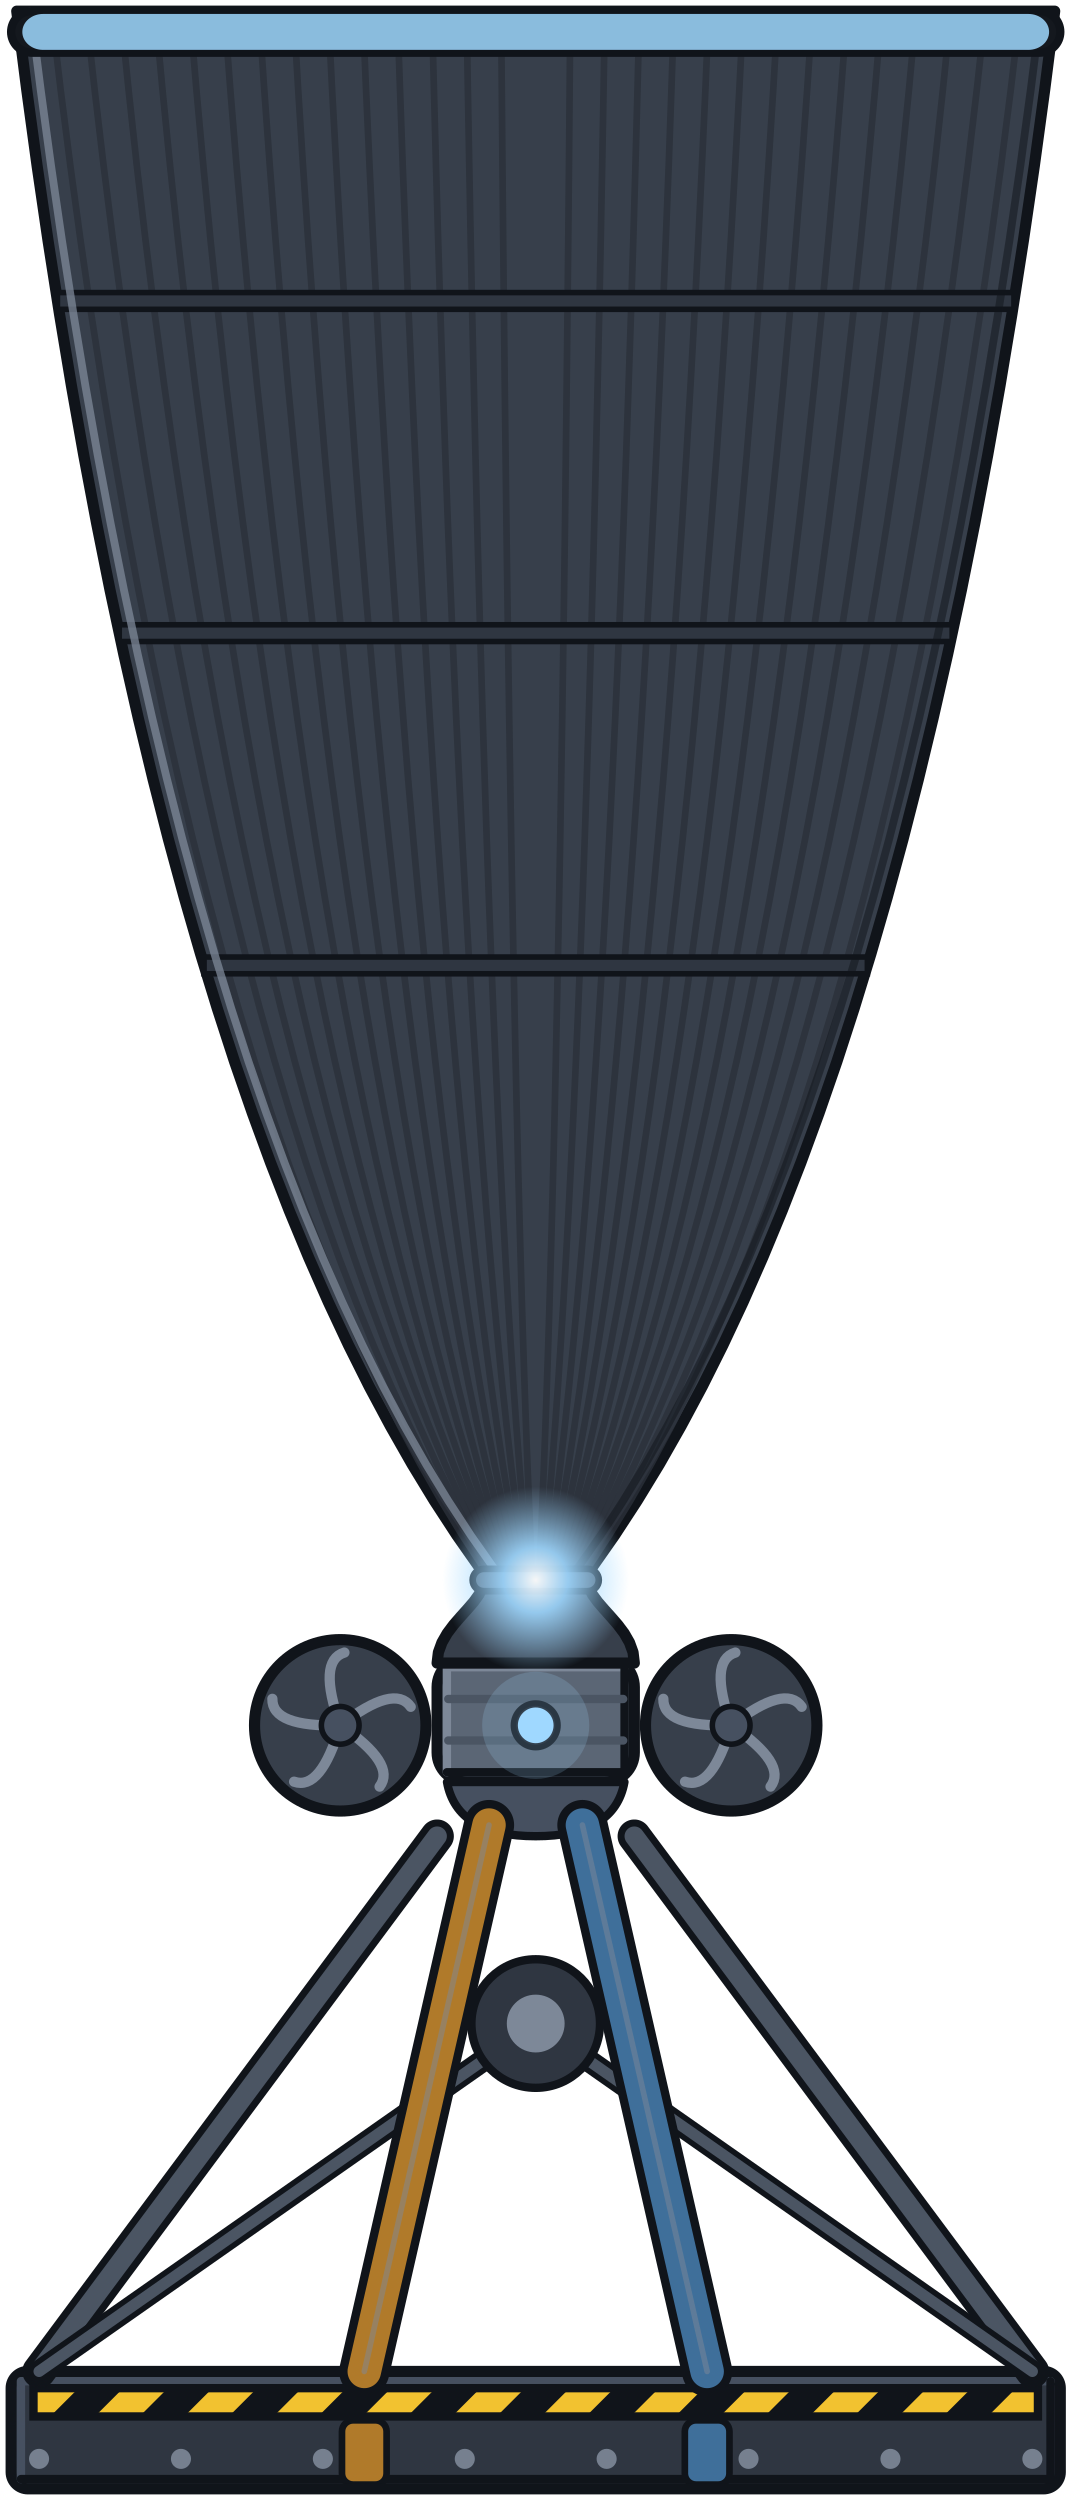
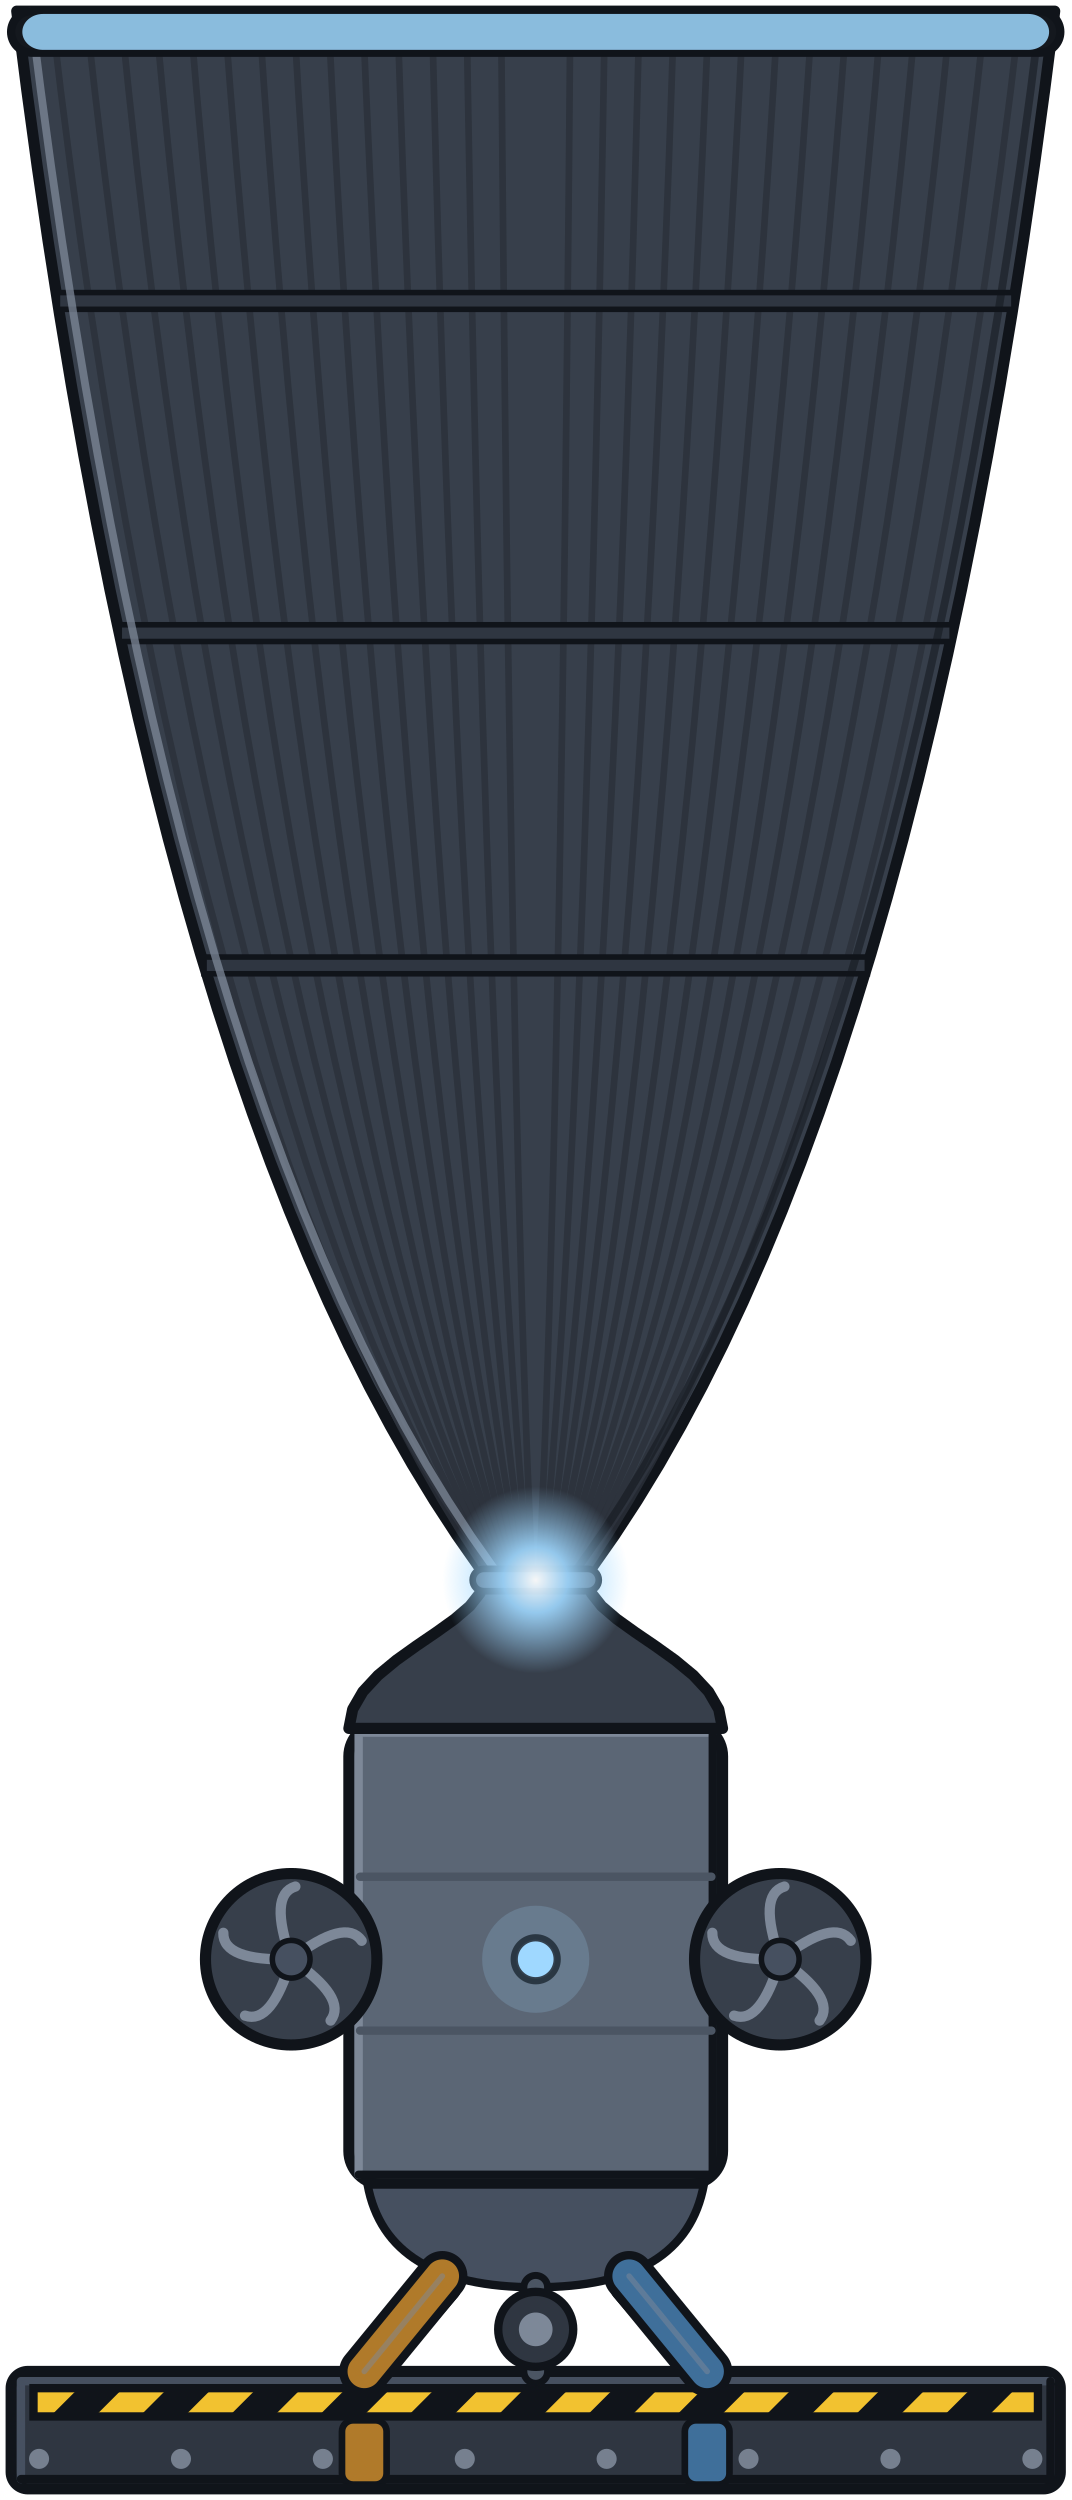
<svg xmlns="http://www.w3.org/2000/svg" width="192" height="448" viewBox="0 0 192 448">
  <defs>
    <radialGradient id="nacelle_bell_l_throat">
      <stop offset="0" stop-color="#ffffff" stop-opacity="0.95" />
      <stop offset="0.35" stop-color="#9fd8ff" stop-opacity="0.9" />
      <stop offset="1" stop-color="#9fd8ff" stop-opacity="0" />
    </radialGradient>
  </defs>
  <g id="base">
    <rect x="2" y="424.96" width="188" height="21.04" rx="3" fill="#2f3641" stroke="#10141a" stroke-width="2" />
    <path d="M3.75,444.25 L3.75,426.71 L188.25,426.71" fill="none" stroke="#465060" stroke-width="1.5" stroke-linejoin="round" stroke-linecap="round" />
    <path d="M188.25,426.71 L188.25,444.25 L3.75,444.25" fill="none" stroke="#10141a" stroke-width="1.5" stroke-linejoin="round" stroke-linecap="round" />
    <clipPath id="hz_bell_l_6_427">
      <rect x="6" y="427.96" width="180" height="5.07" />
    </clipPath>
    <rect x="6" y="427.96" width="180" height="5.07" fill="#f2c230" />
    <g clip-path="url(#hz_bell_l_6_427)">
      <polygon points="-7,433.03 1,433.03 6.07,427.96 -1.93,427.96" fill="#10141a" />
      <polygon points="9,433.03 17,433.03 22.07,427.96 14.07,427.96" fill="#10141a" />
      <polygon points="25,433.03 33,433.03 38.07,427.96 30.07,427.96" fill="#10141a" />
      <polygon points="41,433.03 49,433.03 54.07,427.96 46.07,427.96" fill="#10141a" />
      <polygon points="57,433.03 65,433.03 70.07,427.96 62.07,427.96" fill="#10141a" />
      <polygon points="73,433.03 81,433.03 86.07,427.96 78.07,427.96" fill="#10141a" />
      <polygon points="89,433.03 97,433.03 102.07,427.96 94.07,427.96" fill="#10141a" />
      <polygon points="105,433.03 113,433.03 118.07,427.96 110.07,427.96" fill="#10141a" />
      <polygon points="121,433.03 129,433.03 134.07,427.96 126.07,427.96" fill="#10141a" />
      <polygon points="137,433.03 145,433.03 150.07,427.96 142.07,427.96" fill="#10141a" />
      <polygon points="153,433.03 161,433.03 166.07,427.96 158.07,427.96" fill="#10141a" />
      <polygon points="169,433.03 177,433.03 182.07,427.96 174.07,427.96" fill="#10141a" />
      <polygon points="185,433.03 193,433.03 198.07,427.96 190.07,427.96" fill="#10141a" />
    </g>
    <rect x="6" y="427.96" width="180" height="5.07" fill="none" stroke="#10141a" stroke-width="1.5" />
    <circle cx="7" cy="440.63" r="1.8" fill="#7d8898" opacity="0.9" />
    <circle cx="32.43" cy="440.63" r="1.8" fill="#7d8898" opacity="0.9" />
    <circle cx="57.86" cy="440.63" r="1.8" fill="#7d8898" opacity="0.9" />
    <circle cx="83.29" cy="440.63" r="1.8" fill="#7d8898" opacity="0.9" />
    <circle cx="108.71" cy="440.63" r="1.8" fill="#7d8898" opacity="0.9" />
    <circle cx="134.14" cy="440.63" r="1.8" fill="#7d8898" opacity="0.9" />
    <circle cx="159.57" cy="440.63" r="1.8" fill="#7d8898" opacity="0.9" />
    <circle cx="185" cy="440.63" r="1.8" fill="#7d8898" opacity="0.9" />
    <rect x="61.28" y="433.72" width="8" height="11.52" rx="2" fill="#b07a2a" stroke="#10141a" stroke-width="1.2" />
    <rect x="122.72" y="433.72" width="8" height="11.52" rx="2" fill="#3f6f9a" stroke="#10141a" stroke-width="1.2" />
-     <rect x="78.33" y="297.02" width="35.34" height="22.32" rx="5.3" fill="#5b6675" stroke="#10141a" stroke-width="2" />
-     <path d="M80.08,317.59 L80.08,298.77 L111.92,298.77" fill="none" stroke="#7d8898" stroke-width="1.5" stroke-linejoin="round" stroke-linecap="round" />
-     <path d="M111.92,298.77 L111.92,317.59 L80.08,317.59" fill="none" stroke="#10141a" stroke-width="1.5" stroke-linejoin="round" stroke-linecap="round" />
-     <line x1="80.33" y1="304.46" x2="111.67" y2="304.46" stroke="#4b5563" stroke-width="1.5" stroke-linecap="round" />
-     <line x1="80.33" y1="311.9" x2="111.67" y2="311.9" stroke="#4b5563" stroke-width="1.5" stroke-linecap="round" />
-     <path d="M80.1,319.34 Q81.86,329.05 96,329.05 Q110.14,329.05 111.9,319.34 Z" fill="#465060" stroke="#10141a" stroke-width="1.5" stroke-linejoin="round" stroke-linecap="round" />
-     <path d="M113.67,298.02 L113.44,296.09 L112.8,294.33 L111.86,292.69 L110.72,291.17 L109.48,289.74 L108.25,288.37 L107.11,287.05 L106.17,285.75 L105.53,284.46 L105.3,283.14 L105.32,282.76 L105.38,282.4 L105.47,282.04 L105.61,281.69 L105.78,281.36 L105.98,281.05 L110.13,275.13 L114.19,268.91 L118.16,262.39 L122.04,255.57 L125.84,248.46 L129.55,241.04 L133.17,233.32 L136.7,225.31 L140.15,216.99 L143.51,208.37 L146.78,199.45 L149.97,190.24 L153.06,180.72 L156.07,170.91 L158.99,160.79 L161.83,150.37 L164.57,139.66 L167.23,128.64 L169.8,117.33 L172.29,105.71 L174.68,93.8 L176.99,81.58 L179.21,69.07 L181.34,56.26 L183.39,43.14 L185.35,29.73 L187.22,16.01 L189,2 L3,2 L4.78,16.01 L6.65,29.73 L8.61,43.14 L10.66,56.26 L12.79,69.07 L15.01,81.58 L17.32,93.8 L19.71,105.71 L22.2,117.33 L24.77,128.64 L27.43,139.66 L30.17,150.37 L33.01,160.79 L35.93,170.91 L38.94,180.72 L42.03,190.24 L45.22,199.45 L48.49,208.37 L51.85,216.99 L55.3,225.31 L58.83,233.32 L62.45,241.04 L66.16,248.46 L69.96,255.57 L73.84,262.39 L77.81,268.91 L81.87,275.13 L86.02,281.05 L86.22,281.36 L86.39,281.69 L86.53,282.04 L86.62,282.4 L86.68,282.76 L86.7,283.14 L86.47,284.46 L85.83,285.75 L84.89,287.05 L83.75,288.37 L82.52,289.74 L81.28,291.17 L80.14,292.69 L79.2,294.33 L78.56,296.09 L78.33,298.02 Z" fill="#373f4b" stroke="#10141a" stroke-width="2" stroke-linejoin="round" stroke-linecap="round" />
+     <rect x="62.52" y="308.73" width="66.96" height="82.73" rx="6" fill="#5b6675" stroke="#10141a" stroke-width="2" />
+     <path d="M64.27,389.72 L64.27,310.48 L127.73,310.48" fill="none" stroke="#7d8898" stroke-width="1.5" stroke-linejoin="round" stroke-linecap="round" />
+     <path d="M127.73,310.48 L127.73,389.72 L64.27,389.72" fill="none" stroke="#10141a" stroke-width="1.5" stroke-linejoin="round" stroke-linecap="round" />
+     <line x1="64.52" y1="336.31" x2="127.48" y2="336.31" stroke="#4b5563" stroke-width="1.5" stroke-linecap="round" />
+     <line x1="64.52" y1="363.89" x2="127.48" y2="363.89" stroke="#4b5563" stroke-width="1.5" stroke-linecap="round" />
+     <path d="M65.87,391.47 Q69.22,409.88 96,409.88 Q122.78,409.88 126.13,391.47 Z" fill="#465060" stroke="#10141a" stroke-width="1.5" stroke-linejoin="round" stroke-linecap="round" />
+     <path d="M129.48,309.73 L128.8,306.3 L126.97,303.14 L124.26,300.22 L120.97,297.5 L117.39,294.94 L113.81,292.5 L110.52,290.14 L107.81,287.82 L105.98,285.5 L105.3,283.14 L105.32,282.76 L105.38,282.4 L105.47,282.04 L105.61,281.69 L105.78,281.36 L105.98,281.05 L110.13,275.13 L114.19,268.91 L118.16,262.39 L122.04,255.57 L125.84,248.46 L129.55,241.04 L133.17,233.32 L136.7,225.31 L140.15,216.99 L143.51,208.37 L146.78,199.45 L149.97,190.24 L153.06,180.72 L156.07,170.91 L158.99,160.79 L161.83,150.37 L164.57,139.66 L167.23,128.64 L169.8,117.33 L172.29,105.71 L174.68,93.8 L176.99,81.58 L179.21,69.07 L181.34,56.26 L183.39,43.14 L185.35,29.73 L187.22,16.01 L189,2 L3,2 L4.78,16.01 L6.65,29.73 L8.61,43.14 L10.66,56.26 L12.79,69.07 L15.01,81.58 L17.32,93.8 L19.71,105.71 L22.2,117.33 L24.77,128.64 L27.43,139.66 L30.17,150.37 L33.01,160.79 L35.93,170.91 L38.94,180.72 L42.03,190.24 L45.22,199.45 L48.49,208.37 L51.85,216.99 L55.3,225.31 L58.83,233.32 L62.45,241.04 L66.16,248.46 L69.96,255.57 L73.84,262.39 L77.81,268.91 L81.87,275.13 L86.02,281.05 L86.22,281.36 L86.39,281.69 L86.53,282.04 L86.62,282.4 L86.68,282.76 L86.7,283.14 L86.02,285.5 L84.19,287.82 L81.48,290.14 L78.19,292.5 L74.61,294.94 L71.03,297.5 L67.74,300.22 L65.03,303.14 L63.2,306.3 L62.52,309.73 Z" fill="#373f4b" stroke="#10141a" stroke-width="2" stroke-linejoin="round" stroke-linecap="round" />
    <path d="M95.38,283.14 L95.38,282.76 L95.37,282.4 L95.37,282.04 L95.36,281.69 L95.35,281.36 L95.33,281.05 L95.06,275.13 L94.79,268.91 L94.52,262.39 L94.26,255.57 L94.01,248.46 L93.76,241.04 L93.52,233.32 L93.29,225.31 L93.06,216.99 L92.83,208.37 L92.61,199.45 L92.4,190.24 L92.2,180.72 L92,170.91 L91.8,160.79 L91.61,150.37 L91.43,139.66 L91.25,128.64 L91.08,117.33 L90.91,105.71 L90.75,93.8 L90.6,81.58 L90.45,69.07 L90.31,56.26 L90.17,43.14 L90.04,29.73 L89.92,16.01 L89.8,2" fill="none" stroke="#2a3039" stroke-width="1.2" stroke-linejoin="round" stroke-linecap="round" opacity="0.8" />
    <path d="M96.62,283.14 L96.62,282.76 L96.63,282.4 L96.63,282.04 L96.64,281.69 L96.65,281.36 L96.67,281.05 L96.94,275.13 L97.21,268.91 L97.48,262.39 L97.74,255.57 L97.99,248.46 L98.24,241.04 L98.48,233.32 L98.71,225.31 L98.94,216.99 L99.17,208.37 L99.39,199.45 L99.6,190.24 L99.8,180.72 L100,170.91 L100.2,160.79 L100.39,150.37 L100.57,139.66 L100.75,128.64 L100.92,117.33 L101.09,105.71 L101.25,93.8 L101.4,81.58 L101.55,69.07 L101.69,56.26 L101.83,43.14 L101.96,29.73 L102.08,16.01 L102.2,2" fill="none" stroke="#2a3039" stroke-width="1.2" stroke-linejoin="round" stroke-linecap="round" opacity="0.8" />
    <path d="M94.76,283.14 L94.76,282.76 L94.75,282.4 L94.74,282.04 L94.72,281.69 L94.7,281.36 L94.67,281.05 L94.12,275.13 L93.58,268.91 L93.05,262.39 L92.53,255.57 L92.02,248.46 L91.53,241.04 L91.04,233.32 L90.57,225.31 L90.11,216.99 L89.67,208.37 L89.23,199.45 L88.8,190.24 L88.39,180.72 L87.99,170.91 L87.6,160.79 L87.22,150.37 L86.86,139.66 L86.5,128.64 L86.16,117.33 L85.83,105.71 L85.51,93.8 L85.2,81.58 L84.91,69.07 L84.62,56.26 L84.35,43.14 L84.09,29.73 L83.84,16.01 L83.6,2" fill="none" stroke="#2a3039" stroke-width="1.2" stroke-linejoin="round" stroke-linecap="round" opacity="0.8" />
    <path d="M97.24,283.14 L97.24,282.76 L97.25,282.4 L97.26,282.04 L97.28,281.69 L97.3,281.36 L97.33,281.05 L97.88,275.13 L98.42,268.91 L98.95,262.39 L99.47,255.57 L99.98,248.46 L100.47,241.04 L100.96,233.32 L101.43,225.31 L101.89,216.99 L102.33,208.37 L102.77,199.45 L103.2,190.24 L103.61,180.72 L104.01,170.91 L104.4,160.79 L104.78,150.37 L105.14,139.66 L105.5,128.64 L105.84,117.33 L106.17,105.71 L106.49,93.8 L106.8,81.58 L107.09,69.07 L107.38,56.26 L107.65,43.14 L107.91,29.73 L108.16,16.01 L108.4,2" fill="none" stroke="#2a3039" stroke-width="1.2" stroke-linejoin="round" stroke-linecap="round" opacity="0.8" />
    <path d="M94.14,283.14 L94.14,282.76 L94.12,282.4 L94.11,282.04 L94.08,281.69 L94.04,281.36 L94,281.05 L93.17,275.13 L92.36,268.91 L91.57,262.39 L90.79,255.57 L90.03,248.46 L89.29,241.04 L88.57,233.32 L87.86,225.31 L87.17,216.99 L86.5,208.37 L85.84,199.45 L85.21,190.24 L84.59,180.72 L83.99,170.91 L83.4,160.79 L82.83,150.37 L82.29,139.66 L81.75,128.64 L81.24,117.33 L80.74,105.71 L80.26,93.8 L79.8,81.58 L79.36,69.07 L78.93,56.26 L78.52,43.14 L78.13,29.73 L77.76,16.01 L77.4,2" fill="none" stroke="#2a3039" stroke-width="1.2" stroke-linejoin="round" stroke-linecap="round" opacity="0.8" />
    <path d="M97.86,283.14 L97.86,282.76 L97.88,282.4 L97.89,282.04 L97.92,281.69 L97.96,281.36 L98,281.05 L98.83,275.13 L99.64,268.91 L100.43,262.39 L101.21,255.57 L101.97,248.46 L102.71,241.04 L103.43,233.32 L104.14,225.31 L104.83,216.99 L105.5,208.37 L106.16,199.45 L106.79,190.24 L107.41,180.72 L108.01,170.91 L108.6,160.79 L109.17,150.37 L109.71,139.66 L110.25,128.64 L110.76,117.33 L111.26,105.71 L111.74,93.8 L112.2,81.58 L112.64,69.07 L113.07,56.26 L113.48,43.14 L113.87,29.73 L114.24,16.01 L114.6,2" fill="none" stroke="#2a3039" stroke-width="1.2" stroke-linejoin="round" stroke-linecap="round" opacity="0.8" />
    <path d="M93.52,283.14 L93.51,282.76 L93.5,282.4 L93.47,282.04 L93.44,281.69 L93.39,281.36 L93.34,281.05 L92.23,275.13 L91.15,268.91 L90.09,262.39 L89.06,255.57 L88.04,248.46 L87.05,241.04 L86.09,233.32 L85.15,225.31 L84.23,216.99 L83.33,208.37 L82.46,199.45 L81.61,190.24 L80.78,180.72 L79.98,170.91 L79.2,160.79 L78.45,150.37 L77.71,139.66 L77.01,128.64 L76.32,117.33 L75.66,105.71 L75.02,93.8 L74.4,81.58 L73.81,69.07 L73.24,56.26 L72.7,43.14 L72.17,29.73 L71.68,16.01 L71.2,2" fill="none" stroke="#2a3039" stroke-width="1.2" stroke-linejoin="round" stroke-linecap="round" opacity="0.8" />
    <path d="M98.48,283.14 L98.49,282.76 L98.5,282.4 L98.53,282.04 L98.56,281.69 L98.61,281.36 L98.66,281.05 L99.77,275.13 L100.85,268.91 L101.91,262.39 L102.94,255.57 L103.96,248.46 L104.95,241.04 L105.91,233.32 L106.85,225.31 L107.77,216.99 L108.67,208.37 L109.54,199.45 L110.39,190.24 L111.22,180.72 L112.02,170.91 L112.8,160.79 L113.55,150.37 L114.29,139.66 L114.99,128.64 L115.68,117.33 L116.34,105.71 L116.98,93.8 L117.6,81.58 L118.19,69.07 L118.76,56.26 L119.3,43.14 L119.83,29.73 L120.32,16.01 L120.8,2" fill="none" stroke="#2a3039" stroke-width="1.2" stroke-linejoin="round" stroke-linecap="round" opacity="0.8" />
    <path d="M92.9,283.14 L92.89,282.76 L92.87,282.4 L92.84,282.04 L92.8,281.69 L92.74,281.36 L92.67,281.05 L91.29,275.13 L89.94,268.91 L88.61,262.39 L87.32,255.57 L86.05,248.46 L84.82,241.04 L83.61,233.32 L82.43,225.31 L81.28,216.99 L80.16,208.37 L79.07,199.45 L78.01,190.24 L76.98,180.72 L75.98,170.91 L75,160.79 L74.06,150.37 L73.14,139.66 L72.26,128.64 L71.4,117.33 L70.57,105.71 L69.77,93.8 L69,81.58 L68.26,69.07 L67.55,56.26 L66.87,43.14 L66.22,29.73 L65.59,16.01 L65,2" fill="none" stroke="#2a3039" stroke-width="1.2" stroke-linejoin="round" stroke-linecap="round" opacity="0.8" />
    <path d="M99.1,283.14 L99.11,282.76 L99.13,282.4 L99.16,282.04 L99.2,281.69 L99.26,281.36 L99.33,281.05 L100.71,275.13 L102.06,268.91 L103.39,262.39 L104.68,255.57 L105.95,248.46 L107.18,241.04 L108.39,233.32 L109.57,225.31 L110.72,216.99 L111.84,208.37 L112.93,199.45 L113.99,190.24 L115.02,180.72 L116.02,170.91 L117,160.79 L117.94,150.37 L118.86,139.66 L119.74,128.64 L120.6,117.33 L121.43,105.71 L122.23,93.8 L123,81.58 L123.74,69.07 L124.45,56.26 L125.13,43.14 L125.78,29.73 L126.41,16.01 L127,2" fill="none" stroke="#2a3039" stroke-width="1.2" stroke-linejoin="round" stroke-linecap="round" opacity="0.8" />
    <path d="M92.28,283.14 L92.27,282.76 L92.25,282.4 L92.21,282.04 L92.16,281.69 L92.09,281.36 L92.01,281.05 L90.35,275.13 L88.73,268.91 L87.14,262.39 L85.58,255.57 L84.06,248.46 L82.58,241.04 L81.13,233.32 L79.72,225.31 L78.34,216.99 L77,208.37 L75.69,199.45 L74.41,190.24 L73.18,180.72 L71.97,170.91 L70.8,160.79 L69.67,150.37 L68.57,139.66 L67.51,128.64 L66.48,117.33 L65.49,105.71 L64.53,93.8 L63.6,81.58 L62.72,69.07 L61.86,56.26 L61.04,43.14 L60.26,29.73 L59.51,16.01 L58.8,2" fill="none" stroke="#2a3039" stroke-width="1.2" stroke-linejoin="round" stroke-linecap="round" opacity="0.8" />
    <path d="M99.72,283.14 L99.73,282.76 L99.75,282.4 L99.79,282.04 L99.84,281.69 L99.91,281.36 L99.99,281.05 L101.65,275.13 L103.27,268.91 L104.86,262.39 L106.42,255.57 L107.94,248.46 L109.42,241.04 L110.87,233.32 L112.28,225.31 L113.66,216.99 L115,208.37 L116.31,199.45 L117.59,190.24 L118.82,180.72 L120.03,170.91 L121.2,160.79 L122.33,150.37 L123.43,139.66 L124.49,128.64 L125.52,117.33 L126.51,105.71 L127.47,93.8 L128.4,81.58 L129.28,69.07 L130.14,56.26 L130.96,43.14 L131.74,29.73 L132.49,16.01 L133.2,2" fill="none" stroke="#2a3039" stroke-width="1.2" stroke-linejoin="round" stroke-linecap="round" opacity="0.8" />
    <path d="M91.66,283.14 L91.65,282.76 L91.62,282.4 L91.58,282.04 L91.52,281.69 L91.44,281.36 L91.34,281.05 L89.41,275.13 L87.51,268.91 L85.66,262.39 L83.85,255.57 L82.08,248.46 L80.34,241.04 L78.65,233.32 L77,225.31 L75.4,216.99 L73.83,208.37 L72.3,199.45 L70.82,190.24 L69.37,180.72 L67.97,170.91 L66.6,160.79 L65.28,150.37 L64,139.66 L62.76,128.64 L61.56,117.33 L60.4,105.71 L59.28,93.8 L58.2,81.58 L57.17,69.07 L56.17,56.26 L55.22,43.14 L54.3,29.73 L53.43,16.01 L52.6,2" fill="none" stroke="#2a3039" stroke-width="1.2" stroke-linejoin="round" stroke-linecap="round" opacity="0.8" />
    <path d="M100.34,283.14 L100.35,282.76 L100.38,282.4 L100.42,282.04 L100.48,281.69 L100.56,281.36 L100.66,281.05 L102.59,275.13 L104.49,268.91 L106.34,262.39 L108.15,255.57 L109.92,248.46 L111.66,241.04 L113.35,233.32 L115,225.31 L116.6,216.99 L118.17,208.37 L119.7,199.45 L121.18,190.24 L122.63,180.72 L124.03,170.91 L125.4,160.79 L126.72,150.37 L128,139.66 L129.24,128.64 L130.44,117.33 L131.6,105.71 L132.72,93.8 L133.8,81.58 L134.83,69.07 L135.83,56.26 L136.78,43.14 L137.7,29.73 L138.57,16.01 L139.4,2" fill="none" stroke="#2a3039" stroke-width="1.2" stroke-linejoin="round" stroke-linecap="round" opacity="0.8" />
    <path d="M91.04,283.14 L91.03,282.76 L91,282.4 L90.95,282.04 L90.88,281.69 L90.79,281.36 L90.68,281.05 L88.47,275.13 L86.3,268.91 L84.18,262.39 L82.11,255.57 L80.09,248.46 L78.11,241.04 L76.18,233.32 L74.29,225.31 L72.45,216.99 L70.66,208.37 L68.92,199.45 L67.22,190.24 L65.57,180.72 L63.96,170.91 L62.4,160.79 L60.89,150.37 L59.43,139.66 L58.01,128.64 L56.64,117.33 L55.31,105.71 L54.04,93.8 L52.81,81.58 L51.62,69.07 L50.48,56.26 L49.39,43.14 L48.35,29.73 L47.35,16.01 L46.4,2" fill="none" stroke="#2a3039" stroke-width="1.2" stroke-linejoin="round" stroke-linecap="round" opacity="0.8" />
    <path d="M100.96,283.14 L100.97,282.76 L101,282.4 L101.05,282.04 L101.12,281.69 L101.21,281.36 L101.32,281.05 L103.53,275.13 L105.7,268.91 L107.82,262.39 L109.89,255.57 L111.91,248.46 L113.89,241.04 L115.82,233.32 L117.71,225.31 L119.55,216.99 L121.34,208.37 L123.08,199.45 L124.78,190.24 L126.43,180.72 L128.04,170.91 L129.6,160.79 L131.11,150.37 L132.57,139.66 L133.99,128.64 L135.36,117.33 L136.69,105.71 L137.96,93.8 L139.19,81.58 L140.38,69.07 L141.52,56.26 L142.61,43.14 L143.65,29.73 L144.65,16.01 L145.6,2" fill="none" stroke="#2a3039" stroke-width="1.2" stroke-linejoin="round" stroke-linecap="round" opacity="0.8" />
    <path d="M90.42,283.14 L90.41,282.76 L90.37,282.4 L90.32,282.04 L90.24,281.69 L90.13,281.36 L90.01,281.05 L87.52,275.13 L85.09,268.91 L82.71,262.39 L80.37,255.57 L78.1,248.46 L75.87,241.04 L73.7,233.32 L71.58,225.31 L69.51,216.99 L67.49,208.37 L65.53,199.45 L63.62,190.24 L61.76,180.72 L59.96,170.91 L58.2,160.79 L56.5,150.37 L54.86,139.66 L53.26,128.64 L51.72,117.33 L50.23,105.71 L48.79,93.8 L47.41,81.58 L46.07,69.07 L44.79,56.26 L43.57,43.14 L42.39,29.73 L41.27,16.01 L40.2,2" fill="none" stroke="#2a3039" stroke-width="1.2" stroke-linejoin="round" stroke-linecap="round" opacity="0.8" />
    <path d="M101.58,283.14 L101.59,282.76 L101.63,282.4 L101.68,282.04 L101.76,281.69 L101.87,281.36 L101.99,281.05 L104.48,275.13 L106.91,268.91 L109.29,262.39 L111.63,255.57 L113.9,248.46 L116.13,241.04 L118.3,233.32 L120.42,225.31 L122.49,216.99 L124.51,208.37 L126.47,199.45 L128.38,190.24 L130.24,180.72 L132.04,170.91 L133.8,160.79 L135.5,150.37 L137.14,139.66 L138.74,128.64 L140.28,117.33 L141.77,105.71 L143.21,93.8 L144.59,81.58 L145.93,69.07 L147.21,56.26 L148.43,43.14 L149.61,29.73 L150.73,16.01 L151.8,2" fill="none" stroke="#2a3039" stroke-width="1.2" stroke-linejoin="round" stroke-linecap="round" opacity="0.8" />
    <path d="M89.8,283.14 L89.79,282.76 L89.75,282.4 L89.68,282.04 L89.6,281.69 L89.48,281.36 L89.35,281.05 L86.58,275.13 L83.88,268.91 L81.23,262.39 L78.64,255.57 L76.11,248.46 L73.63,241.04 L71.22,233.32 L68.86,225.31 L66.57,216.99 L64.33,208.37 L62.15,199.45 L60.02,190.24 L57.96,180.72 L55.95,170.91 L54,160.79 L52.12,150.37 L50.29,139.66 L48.51,128.64 L46.8,117.33 L45.14,105.71 L43.55,93.8 L42.01,81.58 L40.53,69.07 L39.1,56.26 L37.74,43.14 L36.44,29.73 L35.19,16.01 L34,2" fill="none" stroke="#2a3039" stroke-width="1.2" stroke-linejoin="round" stroke-linecap="round" opacity="0.8" />
    <path d="M102.2,283.14 L102.21,282.76 L102.25,282.4 L102.32,282.04 L102.4,281.69 L102.52,281.36 L102.65,281.05 L105.42,275.13 L108.12,268.91 L110.77,262.39 L113.36,255.57 L115.89,248.46 L118.37,241.04 L120.78,233.32 L123.14,225.31 L125.43,216.99 L127.67,208.37 L129.85,199.45 L131.98,190.24 L134.04,180.72 L136.05,170.91 L138,160.79 L139.88,150.37 L141.71,139.66 L143.49,128.64 L145.2,117.33 L146.86,105.71 L148.45,93.8 L149.99,81.58 L151.47,69.07 L152.9,56.26 L154.26,43.14 L155.56,29.73 L156.81,16.01 L158,2" fill="none" stroke="#2a3039" stroke-width="1.2" stroke-linejoin="round" stroke-linecap="round" opacity="0.8" />
    <path d="M89.18,283.14 L89.17,282.76 L89.12,282.4 L89.05,282.04 L88.95,281.69 L88.83,281.36 L88.68,281.05 L85.64,275.13 L82.66,268.91 L79.75,262.39 L76.9,255.57 L74.12,248.46 L71.4,241.04 L68.74,233.32 L66.15,225.31 L63.62,216.99 L61.16,208.37 L58.76,199.45 L56.42,190.24 L54.15,180.72 L51.95,170.91 L49.81,160.79 L47.73,150.37 L45.71,139.66 L43.76,128.64 L41.88,117.33 L40.06,105.71 L38.3,93.8 L36.61,81.58 L34.98,69.07 L33.41,56.26 L31.91,43.14 L30.48,29.73 L29.11,16.01 L27.8,2" fill="none" stroke="#2a3039" stroke-width="1.2" stroke-linejoin="round" stroke-linecap="round" opacity="0.8" />
    <path d="M102.82,283.14 L102.83,282.76 L102.88,282.4 L102.95,282.04 L103.05,281.69 L103.17,281.36 L103.32,281.05 L106.36,275.13 L109.34,268.91 L112.25,262.39 L115.1,255.57 L117.88,248.46 L120.6,241.04 L123.26,233.32 L125.85,225.31 L128.38,216.99 L130.84,208.37 L133.24,199.45 L135.58,190.24 L137.85,180.72 L140.05,170.91 L142.19,160.79 L144.27,150.37 L146.29,139.66 L148.24,128.64 L150.12,117.33 L151.94,105.71 L153.7,93.8 L155.39,81.58 L157.02,69.07 L158.59,56.26 L160.09,43.14 L161.52,29.73 L162.89,16.01 L164.2,2" fill="none" stroke="#2a3039" stroke-width="1.2" stroke-linejoin="round" stroke-linecap="round" opacity="0.8" />
    <path d="M88.56,283.14 L88.54,282.76 L88.5,282.4 L88.42,282.04 L88.31,281.69 L88.18,281.36 L88.02,281.05 L84.7,275.13 L81.45,268.91 L78.27,262.39 L75.17,255.57 L72.13,248.46 L69.16,241.04 L66.26,233.32 L63.44,225.31 L60.68,216.99 L57.99,208.37 L55.37,199.45 L52.83,190.24 L50.35,180.72 L47.94,170.91 L45.61,160.79 L43.34,150.37 L41.14,139.66 L39.02,128.64 L36.96,117.33 L34.97,105.71 L33.06,93.8 L31.21,81.58 L29.43,69.07 L27.73,56.26 L26.09,43.14 L24.52,29.73 L23.03,16.01 L21.6,2" fill="none" stroke="#2a3039" stroke-width="1.2" stroke-linejoin="round" stroke-linecap="round" opacity="0.8" />
    <path d="M103.44,283.14 L103.46,282.76 L103.5,282.4 L103.58,282.04 L103.69,281.69 L103.82,281.36 L103.98,281.05 L107.3,275.13 L110.55,268.91 L113.73,262.39 L116.83,255.57 L119.87,248.46 L122.84,241.04 L125.74,233.32 L128.56,225.31 L131.32,216.99 L134.01,208.37 L136.63,199.45 L139.17,190.24 L141.65,180.72 L144.06,170.91 L146.39,160.79 L148.66,150.37 L150.86,139.66 L152.98,128.64 L155.04,117.33 L157.03,105.71 L158.94,93.8 L160.79,81.58 L162.57,69.07 L164.27,56.26 L165.91,43.14 L167.48,29.73 L168.97,16.01 L170.4,2" fill="none" stroke="#2a3039" stroke-width="1.2" stroke-linejoin="round" stroke-linecap="round" opacity="0.8" />
    <path d="M87.94,283.14 L87.92,282.76 L87.87,282.4 L87.79,282.04 L87.67,281.69 L87.53,281.36 L87.35,281.05 L83.76,275.13 L80.24,268.91 L76.8,262.39 L73.43,255.57 L70.14,248.46 L66.92,241.04 L63.79,233.32 L60.72,225.31 L57.74,216.99 L54.82,208.37 L51.99,199.45 L49.23,190.24 L46.55,180.72 L43.94,170.91 L41.41,160.79 L38.95,150.37 L36.57,139.66 L34.27,128.64 L32.04,117.33 L29.89,105.71 L27.81,93.8 L25.81,81.58 L23.88,69.07 L22.04,56.26 L20.26,43.14 L18.57,29.73 L16.95,16.01 L15.4,2" fill="none" stroke="#2a3039" stroke-width="1.2" stroke-linejoin="round" stroke-linecap="round" opacity="0.8" />
    <path d="M104.06,283.14 L104.08,282.76 L104.13,282.4 L104.21,282.04 L104.33,281.69 L104.47,281.36 L104.65,281.05 L108.24,275.13 L111.76,268.91 L115.2,262.39 L118.57,255.57 L121.86,248.46 L125.08,241.04 L128.21,233.32 L131.28,225.31 L134.26,216.99 L137.18,208.37 L140.01,199.45 L142.77,190.24 L145.45,180.72 L148.06,170.91 L150.59,160.79 L153.05,150.37 L155.43,139.66 L157.73,128.64 L159.96,117.33 L162.11,105.71 L164.19,93.8 L166.19,81.58 L168.12,69.07 L169.96,56.26 L171.74,43.14 L173.43,29.73 L175.05,16.01 L176.6,2" fill="none" stroke="#2a3039" stroke-width="1.2" stroke-linejoin="round" stroke-linecap="round" opacity="0.8" />
    <path d="M87.32,283.14 L87.3,282.76 L87.25,282.4 L87.16,282.04 L87.03,281.69 L86.88,281.36 L86.69,281.05 L82.82,275.13 L79.03,268.91 L75.32,262.39 L71.69,255.57 L68.15,248.46 L64.69,241.04 L61.31,233.32 L58.01,225.31 L54.79,216.99 L51.66,208.37 L48.6,199.45 L45.63,190.24 L42.74,180.72 L39.93,170.91 L37.21,160.79 L34.56,150.37 L32,139.66 L29.52,128.64 L27.12,117.33 L24.8,105.71 L22.56,93.8 L20.41,81.58 L18.34,69.07 L16.35,56.26 L14.44,43.14 L12.61,29.73 L10.86,16.01 L9.2,2" fill="none" stroke="#2a3039" stroke-width="1.2" stroke-linejoin="round" stroke-linecap="round" opacity="0.8" />
    <path d="M104.68,283.14 L104.7,282.76 L104.75,282.4 L104.84,282.04 L104.97,281.69 L105.12,281.36 L105.31,281.05 L109.18,275.13 L112.97,268.91 L116.68,262.39 L120.31,255.57 L123.85,248.46 L127.31,241.04 L130.69,233.32 L133.99,225.31 L137.21,216.99 L140.34,208.37 L143.4,199.45 L146.37,190.24 L149.26,180.72 L152.07,170.91 L154.79,160.79 L157.44,150.37 L160,139.66 L162.48,128.64 L164.88,117.33 L167.2,105.71 L169.44,93.8 L171.59,81.58 L173.66,69.07 L175.65,56.26 L177.56,43.14 L179.39,29.73 L181.14,16.01 L182.8,2" fill="none" stroke="#2a3039" stroke-width="1.2" stroke-linejoin="round" stroke-linecap="round" opacity="0.8" />
    <rect x="36.57" y="171.5" width="118.86" height="3" fill="#2f3641" stroke="#10141a" stroke-width="1" />
    <rect x="21.37" y="111.96" width="149.26" height="3" fill="#2f3641" stroke="#10141a" stroke-width="1" />
    <rect x="10.29" y="52.43" width="171.41" height="3" fill="#2f3641" stroke="#10141a" stroke-width="1" />
    <path d="M89.2,283.14 L89.18,282.76 L89.12,282.4 L89.03,282.04 L88.89,281.69 L88.72,281.36 L88.52,281.05 L84.37,275.13 L80.31,268.91 L76.34,262.39 L72.46,255.57 L68.66,248.46 L64.95,241.04 L61.33,233.32 L57.8,225.31 L54.35,216.99 L50.99,208.37 L47.72,199.45 L44.53,190.24 L41.44,180.72 L38.43,170.91 L35.51,160.79 L32.67,150.37 L29.93,139.66 L27.27,128.64 L24.7,117.33 L22.21,105.71 L19.82,93.8 L17.51,81.58 L15.29,69.07 L13.16,56.26 L11.11,43.14 L9.15,29.73 L7.28,16.01 L5.5,2" fill="none" stroke="#7d8898" stroke-width="1.4" stroke-linejoin="round" stroke-linecap="round" opacity="0.75" />
    <path d="M102.8,283.14 L102.82,282.76 L102.88,282.4 L102.97,282.04 L103.11,281.69 L103.28,281.36 L103.48,281.05 L107.63,275.13 L111.69,268.91 L115.66,262.39 L119.54,255.57 L123.34,248.46 L127.05,241.04 L130.67,233.32 L134.2,225.31 L137.65,216.99 L141.01,208.37 L144.28,199.45 L147.47,190.24 L150.56,180.72 L153.57,170.91 L156.49,160.79 L159.33,150.37 L162.07,139.66 L164.73,128.64 L167.3,117.33 L169.79,105.71 L172.18,93.8 L174.49,81.58 L176.71,69.07 L178.84,56.26 L180.89,43.14 L182.85,29.73 L184.72,16.01 L186.5,2" fill="none" stroke="#10141a" stroke-width="1.4" stroke-linejoin="round" stroke-linecap="round" opacity="0.5" />
    <rect x="84.7" y="281.14" width="22.6" height="4" rx="2" fill="#4b5563" stroke="#10141a" stroke-width="1.2" />
    <rect x="2" y="2" width="188" height="7.44" rx="3.72" fill="#14181e" stroke="#10141a" stroke-width="1.5" />
-     <circle cx="60.97" cy="309.18" r="15.36" fill="#373f4b" stroke="#10141a" stroke-width="2" />
-     <path d="M60.97,309.18 Q71.11,316.11 68.02,320.16" fill="none" stroke="#7d8898" stroke-width="1.84" stroke-linejoin="round" stroke-linecap="round" />
-     <path d="M60.97,309.18 Q57.51,320.96 52.7,319.28" fill="none" stroke="#7d8898" stroke-width="1.84" stroke-linejoin="round" stroke-linecap="round" />
-     <path d="M60.97,309.18 Q48.69,309.52 48.81,304.43" fill="none" stroke="#7d8898" stroke-width="1.84" stroke-linejoin="round" stroke-linecap="round" />
-     <path d="M60.97,309.18 Q56.84,297.6 61.72,296.14" fill="none" stroke="#7d8898" stroke-width="1.84" stroke-linejoin="round" stroke-linecap="round" />
-     <path d="M60.97,309.18 Q70.7,301.67 73.6,305.86" fill="none" stroke="#7d8898" stroke-width="1.84" stroke-linejoin="round" stroke-linecap="round" />
-     <circle cx="60.97" cy="309.18" r="3.38" fill="#465060" stroke="#10141a" stroke-width="1" />
-     <circle cx="131.03" cy="309.18" r="15.36" fill="#373f4b" stroke="#10141a" stroke-width="2" />
-     <path d="M131.03,309.18 Q141.17,316.11 138.08,320.16" fill="none" stroke="#7d8898" stroke-width="1.84" stroke-linejoin="round" stroke-linecap="round" />
-     <path d="M131.03,309.18 Q127.57,320.96 122.76,319.28" fill="none" stroke="#7d8898" stroke-width="1.84" stroke-linejoin="round" stroke-linecap="round" />
-     <path d="M131.03,309.18 Q118.75,309.52 118.87,304.43" fill="none" stroke="#7d8898" stroke-width="1.84" stroke-linejoin="round" stroke-linecap="round" />
-     <path d="M131.03,309.18 Q126.9,297.6 131.78,296.14" fill="none" stroke="#7d8898" stroke-width="1.84" stroke-linejoin="round" stroke-linecap="round" />
-     <path d="M131.03,309.18 Q140.76,301.67 143.66,305.86" fill="none" stroke="#7d8898" stroke-width="1.84" stroke-linejoin="round" stroke-linecap="round" />
-     <circle cx="131.03" cy="309.18" r="3.38" fill="#465060" stroke="#10141a" stroke-width="1" />
-     <line x1="7" y1="424.96" x2="78.33" y2="329.05" stroke="#10141a" stroke-width="6" stroke-linecap="round" />
-     <line x1="7" y1="424.96" x2="78.33" y2="329.05" stroke="#4b5563" stroke-width="3.5" stroke-linecap="round" />
-     <line x1="7" y1="424.96" x2="96" y2="362.62" stroke="#10141a" stroke-width="4" stroke-linecap="round" />
-     <line x1="7" y1="424.96" x2="96" y2="362.62" stroke="#4b5563" stroke-width="2" stroke-linecap="round" />
-     <line x1="185" y1="424.96" x2="113.67" y2="329.05" stroke="#10141a" stroke-width="6" stroke-linecap="round" />
-     <line x1="185" y1="424.96" x2="113.67" y2="329.05" stroke="#4b5563" stroke-width="3.5" stroke-linecap="round" />
-     <line x1="185" y1="424.96" x2="96" y2="362.62" stroke="#10141a" stroke-width="4" stroke-linecap="round" />
-     <line x1="185" y1="424.96" x2="96" y2="362.62" stroke="#4b5563" stroke-width="2" stroke-linecap="round" />
-     <circle cx="96" cy="362.62" r="11.52" fill="#2f3641" stroke="#10141a" stroke-width="1.5" />
-     <circle cx="96" cy="362.62" r="5.18" fill="#7d8898" />
-     <line x1="87.63" y1="327.05" x2="65.28" y2="424.96" stroke="#10141a" stroke-width="9" stroke-linecap="round" />
-     <line x1="87.63" y1="327.05" x2="65.28" y2="424.96" stroke="#b07a2a" stroke-width="6" stroke-linecap="round" />
-     <line x1="87.63" y1="327.05" x2="65.28" y2="424.96" stroke="#7d8898" stroke-width="1" stroke-linecap="round" opacity="0.5" />
-     <line x1="104.37" y1="327.05" x2="126.72" y2="424.96" stroke="#10141a" stroke-width="9" stroke-linecap="round" />
-     <line x1="104.37" y1="327.05" x2="126.72" y2="424.96" stroke="#3f6f9a" stroke-width="6" stroke-linecap="round" />
-     <line x1="104.37" y1="327.05" x2="126.72" y2="424.96" stroke="#7d8898" stroke-width="1" stroke-linecap="round" opacity="0.5" />
-     <circle cx="96" cy="309.18" r="4" fill="#1b2028" stroke="#10141a" stroke-width="1" />
+     <circle cx="52.18" cy="351.1" r="15.36" fill="#373f4b" stroke="#10141a" stroke-width="2" />
+     <path d="M52.18,351.1 Q62.32,358.04 59.24,362.09" fill="none" stroke="#7d8898" stroke-width="1.84" stroke-linejoin="round" stroke-linecap="round" />
+     <path d="M52.18,351.1 Q48.72,362.89 43.91,361.2" fill="none" stroke="#7d8898" stroke-width="1.84" stroke-linejoin="round" stroke-linecap="round" />
+     <path d="M52.18,351.1 Q39.9,351.45 40.02,346.36" fill="none" stroke="#7d8898" stroke-width="1.84" stroke-linejoin="round" stroke-linecap="round" />
+     <path d="M52.18,351.1 Q48.06,339.53 52.93,338.07" fill="none" stroke="#7d8898" stroke-width="1.84" stroke-linejoin="round" stroke-linecap="round" />
+     <path d="M52.18,351.1 Q61.91,343.6 64.81,347.79" fill="none" stroke="#7d8898" stroke-width="1.84" stroke-linejoin="round" stroke-linecap="round" />
+     <circle cx="52.18" cy="351.1" r="3.38" fill="#465060" stroke="#10141a" stroke-width="1" />
+     <circle cx="139.82" cy="351.1" r="15.36" fill="#373f4b" stroke="#10141a" stroke-width="2" />
+     <path d="M139.82,351.1 Q149.96,358.04 146.87,362.09" fill="none" stroke="#7d8898" stroke-width="1.84" stroke-linejoin="round" stroke-linecap="round" />
+     <path d="M139.82,351.1 Q136.35,362.89 131.55,361.2" fill="none" stroke="#7d8898" stroke-width="1.84" stroke-linejoin="round" stroke-linecap="round" />
+     <path d="M139.82,351.1 Q127.53,351.45 127.65,346.36" fill="none" stroke="#7d8898" stroke-width="1.84" stroke-linejoin="round" stroke-linecap="round" />
+     <path d="M139.82,351.1 Q135.69,339.53 140.57,338.07" fill="none" stroke="#7d8898" stroke-width="1.84" stroke-linejoin="round" stroke-linecap="round" />
+     <path d="M139.82,351.1 Q149.55,343.6 152.45,347.79" fill="none" stroke="#7d8898" stroke-width="1.84" stroke-linejoin="round" stroke-linecap="round" />
+     <circle cx="139.82" cy="351.1" r="3.38" fill="#465060" stroke="#10141a" stroke-width="1" />
+     <line x1="66.86" y1="424.96" x2="79.93" y2="409.88" stroke="#10141a" stroke-width="5.5" stroke-linecap="round" />
+     <line x1="66.86" y1="424.96" x2="79.93" y2="409.88" stroke="#4b5563" stroke-width="3" stroke-linecap="round" />
+     <line x1="125.14" y1="424.96" x2="112.07" y2="409.88" stroke="#10141a" stroke-width="5.5" stroke-linecap="round" />
+     <line x1="125.14" y1="424.96" x2="112.07" y2="409.88" stroke="#4b5563" stroke-width="3" stroke-linecap="round" />
+     <line x1="96" y1="409.88" x2="96" y2="424.96" stroke="#10141a" stroke-width="5.5" stroke-linecap="round" />
+     <line x1="96" y1="409.88" x2="96" y2="424.96" stroke="#4b5563" stroke-width="3" stroke-linecap="round" />
+     <circle cx="96" cy="417.42" r="6.72" fill="#2f3641" stroke="#10141a" stroke-width="1.5" />
+     <circle cx="96" cy="417.42" r="3.02" fill="#7d8898" />
+     <line x1="79.26" y1="407.88" x2="65.28" y2="424.96" stroke="#10141a" stroke-width="9" stroke-linecap="round" />
+     <line x1="79.26" y1="407.88" x2="65.28" y2="424.96" stroke="#b07a2a" stroke-width="6" stroke-linecap="round" />
+     <line x1="79.26" y1="407.88" x2="65.28" y2="424.96" stroke="#7d8898" stroke-width="1" stroke-linecap="round" opacity="0.5" />
+     <line x1="112.74" y1="407.88" x2="126.72" y2="424.96" stroke="#10141a" stroke-width="9" stroke-linecap="round" />
+     <line x1="112.74" y1="407.88" x2="126.72" y2="424.96" stroke="#3f6f9a" stroke-width="6" stroke-linecap="round" />
+     <line x1="112.74" y1="407.88" x2="126.72" y2="424.96" stroke="#7d8898" stroke-width="1" stroke-linecap="round" opacity="0.5" />
+     <circle cx="96" cy="351.1" r="4" fill="#1b2028" stroke="#10141a" stroke-width="1" />
  </g>
  <g id="emissive">
    <g data-light="glow">
      <rect x="4" y="2.5" width="184" height="6.44" rx="3.72" fill="#9fd8ff" opacity="0.85" />
      <circle cx="96" cy="283.14" r="16.74" fill="url(#nacelle_bell_l_throat)" />
    </g>
    <g data-light="glow">
-       <circle cx="96" cy="309.18" r="9.6" fill="#9fd8ff" opacity="0.18" />
-       <circle cx="96" cy="309.18" r="3.2" fill="#9fd8ff" />
+       <circle cx="96" cy="351.1" r="9.6" fill="#9fd8ff" opacity="0.18" />
+       <circle cx="96" cy="351.1" r="3.2" fill="#9fd8ff" />
    </g>
  </g>
</svg>
